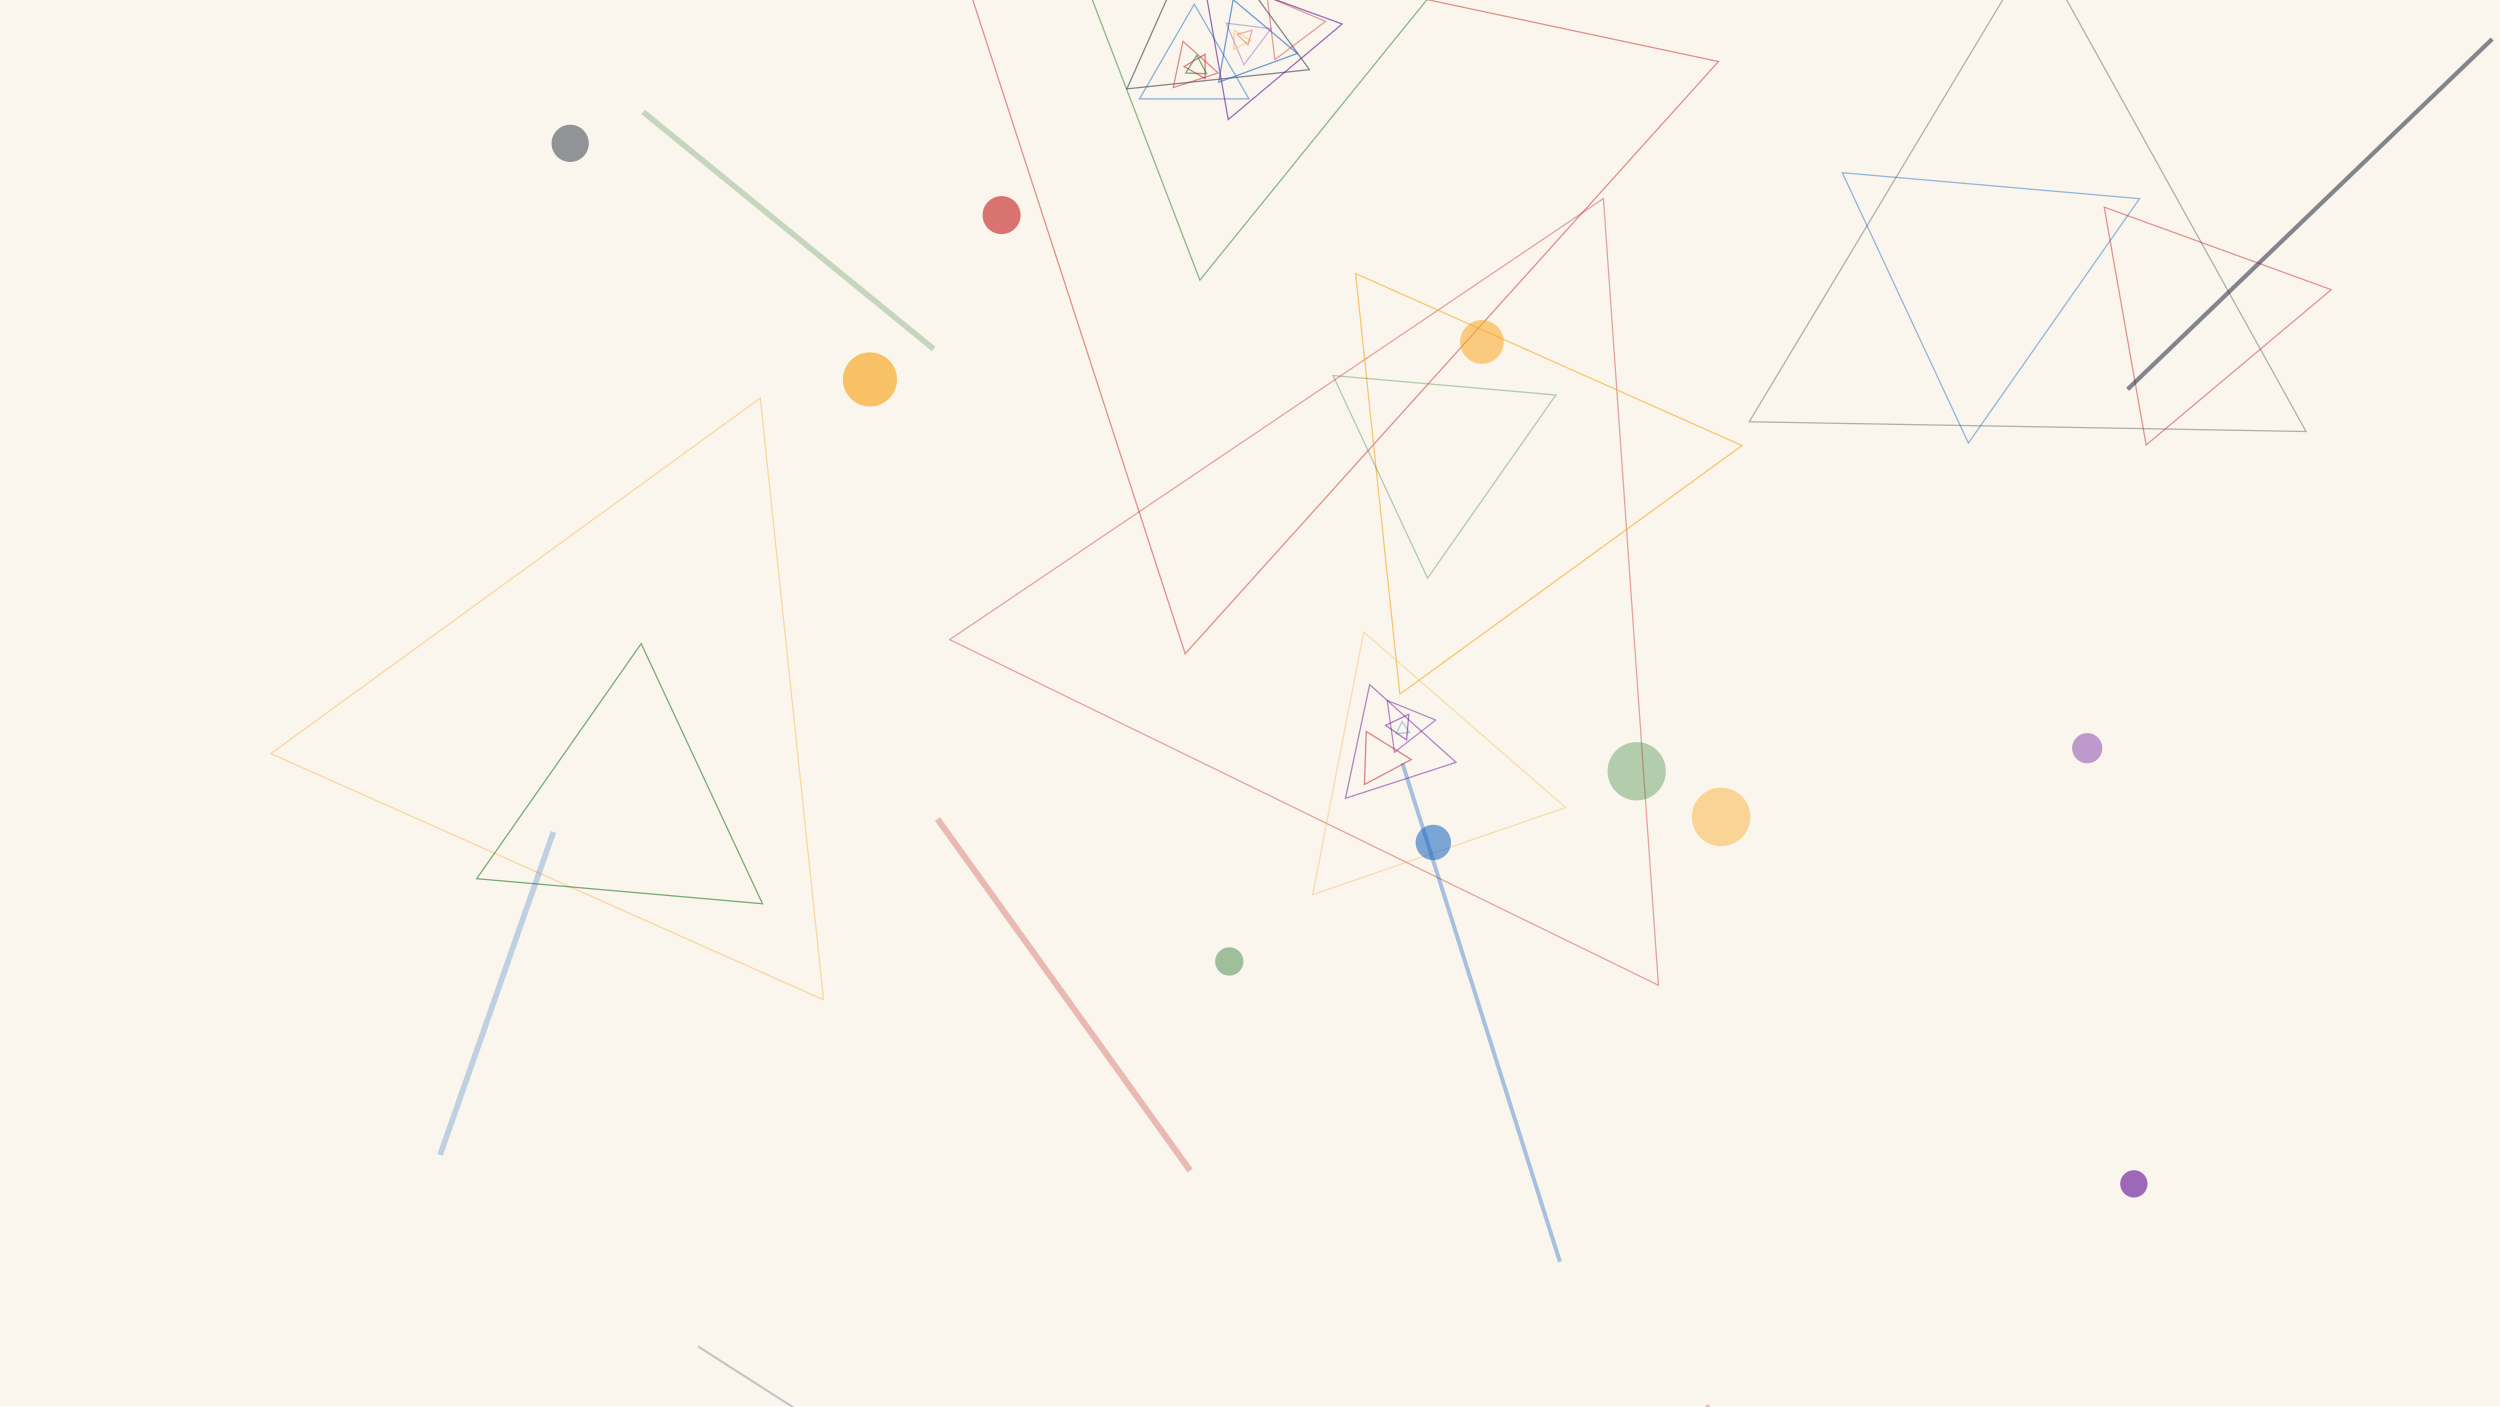
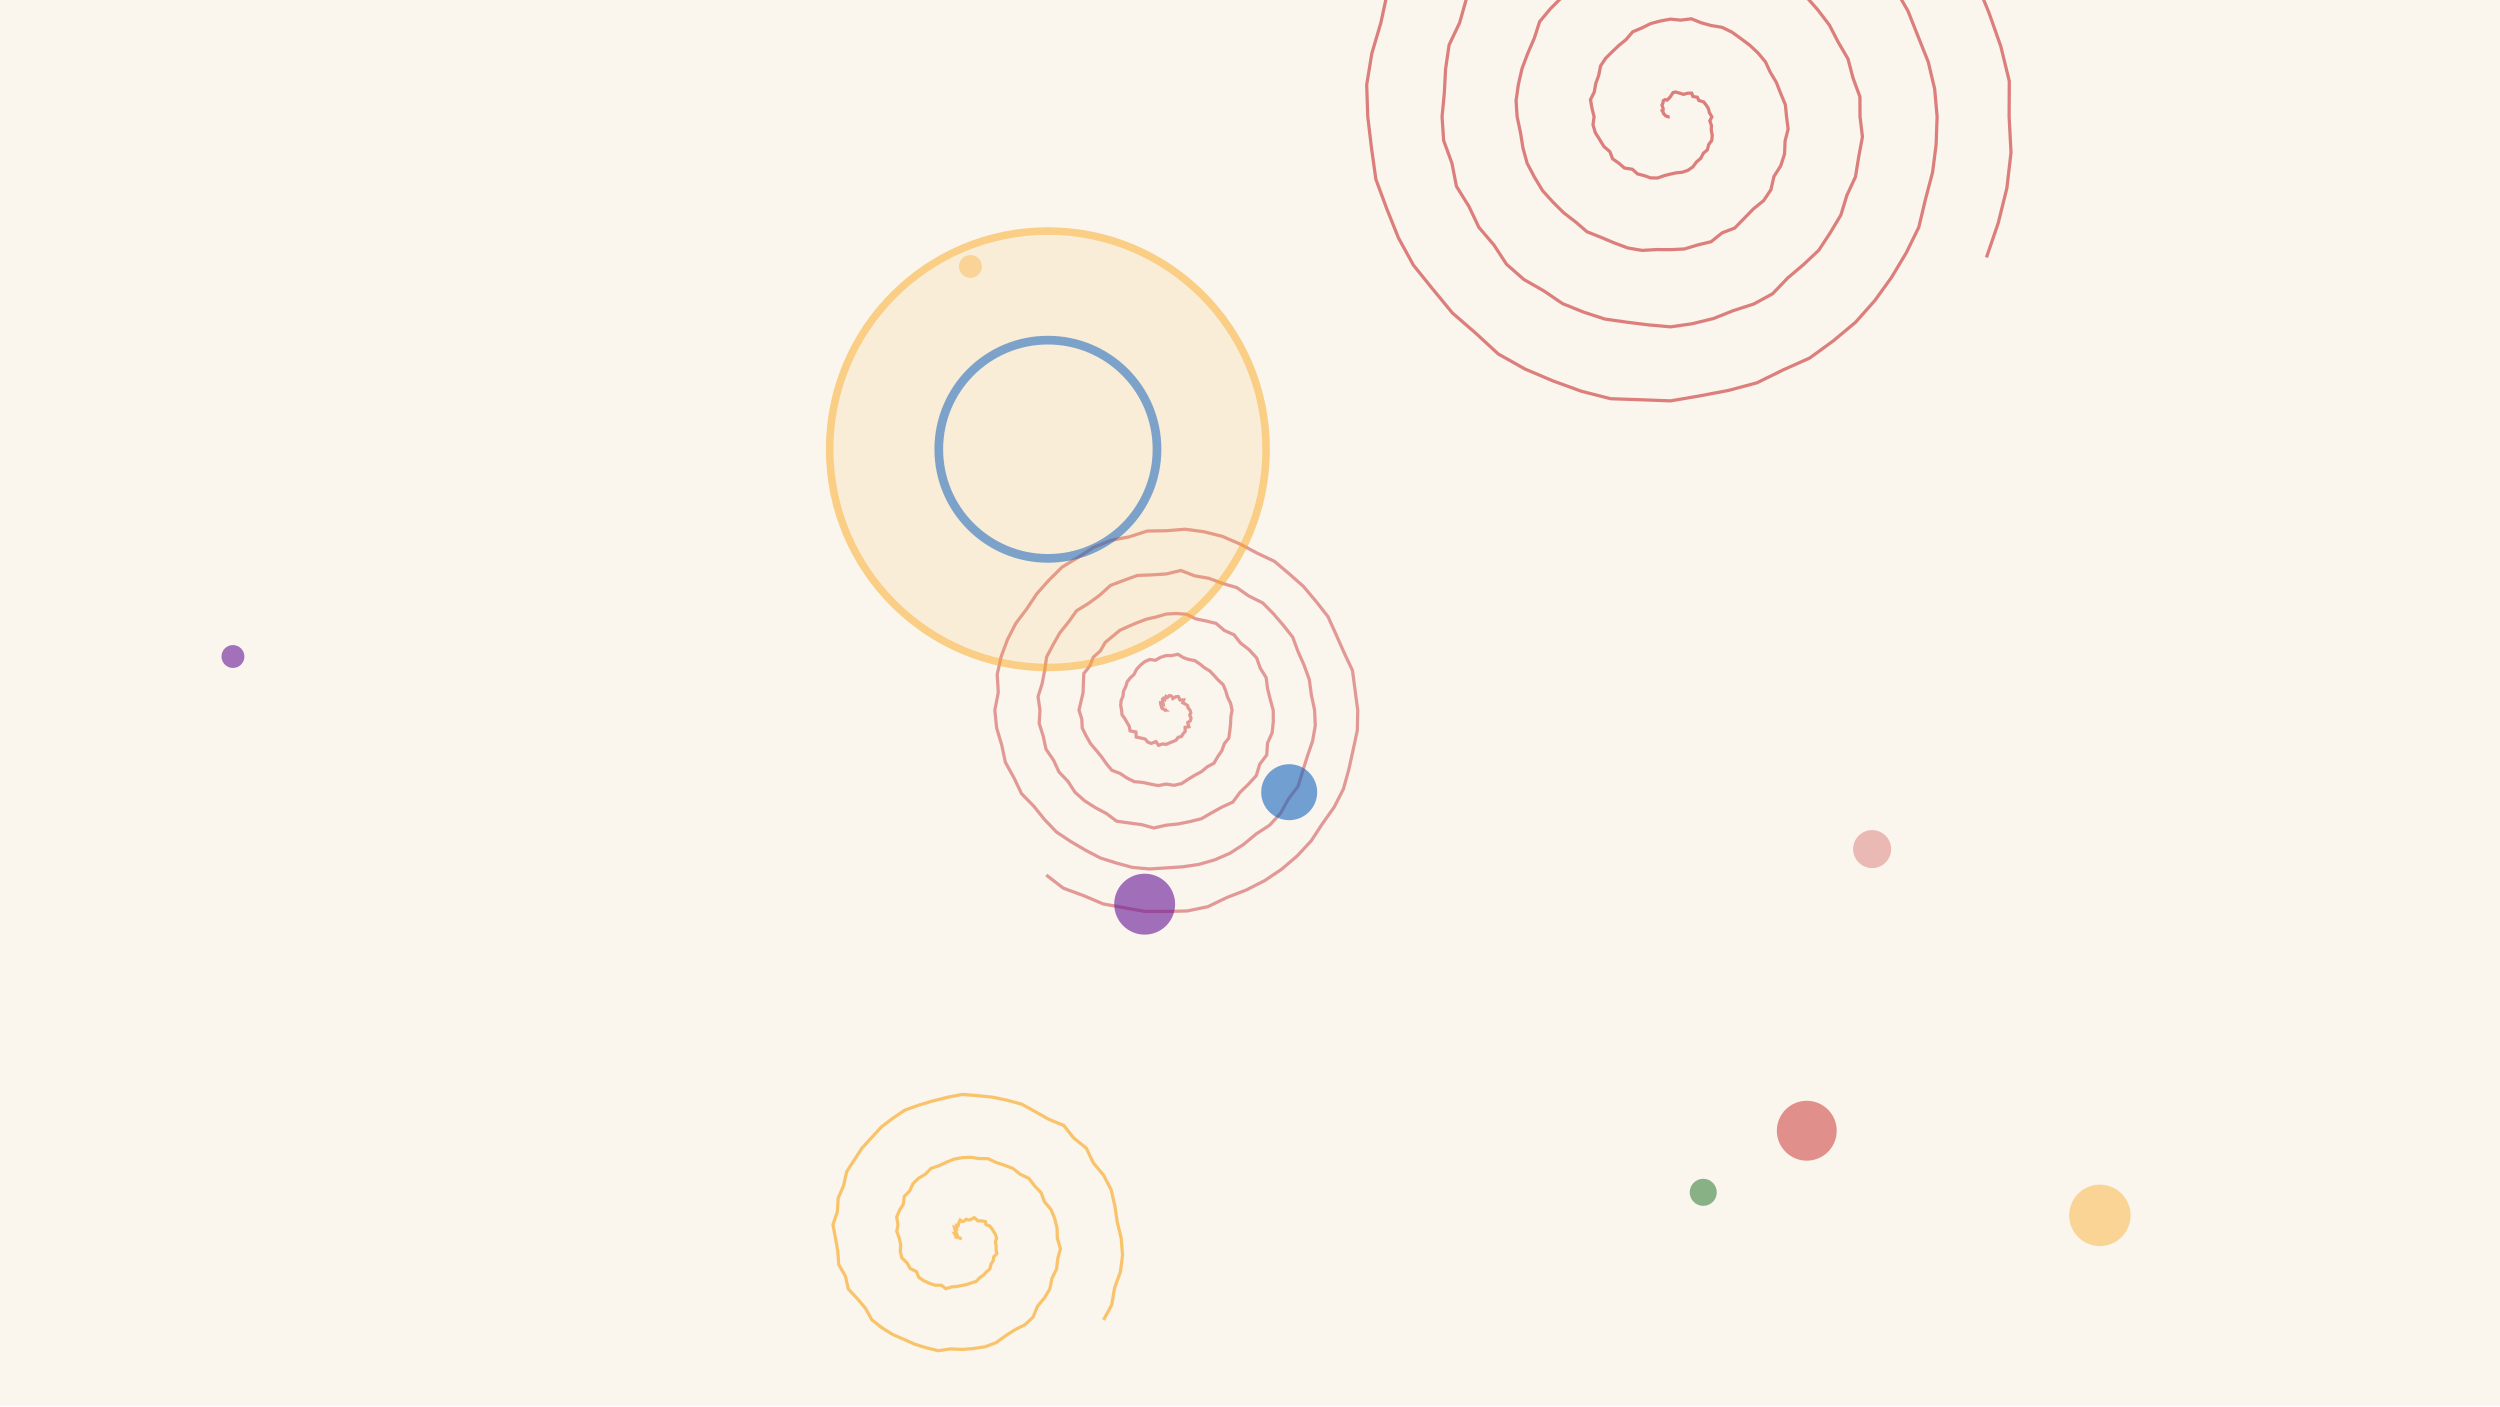
<svg xmlns="http://www.w3.org/2000/svg" viewBox="0 0 1920 1080" width="1920" height="1080">
  <rect width="1920" height="1080" fill="#FAF6EE" />
-   <g transform="rotate(149 960 540)">
-     <polygon points="1381.5,512.4 1613.8,914.8 1149.1,914.8" fill="none" stroke="#F9A825" stroke-width="1" opacity="0.40" transform="rotate(115 1381.46 780.6611)" />
-     <polygon points="1412.0,589.8 1522.2,780.6 1301.8,780.6" fill="none" stroke="#2E7D32" stroke-width="1" opacity="0.63" transform="rotate(96 1412.008 717.0167)" />
-     <polygon points="742.1,503.3 1048.1,1033.3 436.1,1033.3" fill="none" stroke="#C62828" stroke-width="1" opacity="0.50" transform="rotate(163 742.1239 856.5961)" />
-     <polygon points="714.1,797.7 864.4,1058.1 563.8,1058.1" fill="none" stroke="#2E7D32" stroke-width="1" opacity="0.54" transform="rotate(40 714.1363 971.2815)" />
-     <polygon points="717.0,918.8 787.5,1040.9 646.5,1040.9" fill="none" stroke="#0A1628" stroke-width="1" opacity="0.50" transform="rotate(85 716.9976 1000.167)" />
-     <polygon points="745.2,932.1 787.2,1004.9 703.2,1004.9" fill="none" stroke="#1565C0" stroke-width="1" opacity="0.49" transform="rotate(91 745.2184 980.6224)" />
-     <polygon points="747.0,960.8 765.2,992.2 728.9,992.2" fill="none" stroke="#C62828" stroke-width="1" opacity="0.52" transform="rotate(313 747.0397 981.7224)" />
-     <polygon points="742.3,968.9 751.7,985.1 733.0,985.1" fill="none" stroke="#C62828" stroke-width="1" opacity="0.59" transform="rotate(241 742.3197 979.6677)" />
-     <polygon points="743.8,970.5 751.8,984.4 735.8,984.4" fill="none" stroke="#2E7D32" stroke-width="1" opacity="0.63" transform="rotate(93 743.8155 979.7792)" />
-     <polygon points="692.3,908.3 749.3,1007.2 635.2,1007.2" fill="none" stroke="#6A1B9A" stroke-width="1" opacity="0.64" transform="rotate(51 692.2605 974.2148)" />
-     <polygon points="699.9,936.2 732.1,991.9 667.8,991.9" fill="none" stroke="#1565C0" stroke-width="1" opacity="0.61" transform="rotate(71 699.9421 973.3026)" />
-     <polygon points="699.2,958.4 716.5,988.4 681.9,988.4" fill="none" stroke="#6A1B9A" stroke-width="1" opacity="0.32" transform="rotate(278 699.2147 978.4241)" />
-     <polygon points="704.6,972.2 711.9,984.9 697.3,984.9" fill="none" stroke="#F9A825" stroke-width="1" opacity="0.43" transform="rotate(303 704.6028 980.6436)" />
-     <polygon points="699.1,973.7 705.0,983.9 693.3,983.9" fill="none" stroke="#C62828" stroke-width="1" opacity="0.35" transform="rotate(136 699.1439 980.5114)" />
-     <polygon points="666.3,942.2 690.7,984.4 642.0,984.4" fill="none" stroke="#C62828" stroke-width="1" opacity="0.43" transform="rotate(54 666.3355 970.3175)" />
-     <polygon points="273.3,272.2 487.2,642.5 59.5,642.5" fill="none" stroke="#0A1628" stroke-width="1" opacity="0.32" transform="rotate(212 273.3373 519.0835)" />
-     <polygon points="306.4,401.8 421.0,600.2 191.9,600.2" fill="none" stroke="#1565C0" stroke-width="1" opacity="0.45" transform="rotate(156 306.45 534.0633)" />
-     <polygon points="184.7,315.7 277.5,476.4 92.0,476.4" fill="none" stroke="#C62828" stroke-width="1" opacity="0.48" transform="rotate(291 184.739 422.8523)" />
-     <polygon points="821.0,192.2 1123.9,716.7 518.2,716.7" fill="none" stroke="#C62828" stroke-width="1" opacity="0.41" transform="rotate(117 821.0153 541.8785)" />
-     <polygon points="704.2,406.7 866.6,688.0 541.8,688.0" fill="none" stroke="#F9A825" stroke-width="1" opacity="0.63" transform="rotate(175 704.2092 594.2155)" />
-     <polygon points="735.4,533.1 821.3,681.8 649.5,681.8" fill="none" stroke="#2E7D32" stroke-width="1" opacity="0.36" transform="rotate(36 735.4085 632.2521)" />
-     <polygon points="881.7,307.2 984.4,485.1 779.0,485.1" fill="none" stroke="#F9A825" stroke-width="1" opacity="0.34" transform="rotate(312 881.6835 425.8239)" />
-     <polygon points="885.5,403.1 930.1,480.4 840.9,480.4" fill="none" stroke="#6A1B9A" stroke-width="1" opacity="0.52" transform="rotate(73 885.491 454.6389)" />
-     <polygon points="865.8,441.3 885.9,476.1 845.7,476.1" fill="none" stroke="#6A1B9A" stroke-width="1" opacity="0.49" transform="rotate(293 865.771 464.4816)" />
-     <polygon points="870.3,453.7 880.2,470.8 860.5,470.8" fill="none" stroke="#6A1B9A" stroke-width="1" opacity="0.56" transform="rotate(246 870.3273 465.1154)" />
-     <polygon points="869.8,456.4 875.0,465.4 864.7,465.4" fill="none" stroke="#1565C0" stroke-width="1" opacity="0.33" transform="rotate(327 869.8211 462.392)" />
-     <polygon points="895.9,428.3 916.3,463.6 875.6,463.6" fill="none" stroke="#C62828" stroke-width="1" opacity="0.57" transform="rotate(303 895.9346 451.8701)" />
+   <g transform="rotate(168 960 540)">
+     <polyline points="1023.4,548.1 1025.6,548.3 1024.7,548.2 1024.9,548.4 1025.2,548.6 1025.4,548.9 1026.9,550.1 1027.0,550.7 1026.6,550.8 1027.0,552.1 1027.3,553.5 1027.1,554.7 1026.2,554.5 1025.3,553.5 1025.1,556.9 1024.2,557.5 1023.3,556.4 1022.0,558.4 1021.1,557.5 1019.5,558.5 1018.3,558.2 1017.5,557.2 1017.2,555.8 1014.6,556.7 1012.8,556.4 1012.4,554.9 1012.1,553.5 1009.3,553.0 1010.5,551.0 1008.8,549.7 1007.3,548.1 1007.3,546.4 1006.2,544.3 1006.0,542.2 1007.2,540.6 1006.7,538.1 1007.7,536.2 1009.9,535.3 1009.7,532.0 1012.6,532.2 1013.2,529.1 1015.1,527.7 1016.9,525.8 1019.4,525.8 1021.6,523.9 1024.2,523.4 1026.8,523.0 1029.6,522.4 1032.2,523.3 1035.4,522.9 1036.8,526.1 1040.6,525.5 1043.1,527.1 1044.5,529.8 1047.5,531.2 1050.9,532.7 1050.3,536.5 1054.5,538.3 1054.4,541.7 1055.4,544.8 1056.4,548.1 1058.0,551.7 1057.6,555.2 1057.5,559.0 1056.4,562.5 1054.3,565.5 1053.1,569.2 1050.8,572.1 1048.9,575.6 1045.9,578.1 1042.6,580.0 1039.9,583.4 1036.4,585.9 1032.6,587.9 1028.4,588.8 1024.2,587.3 1019.9,588.7 1015.4,589.1 1011.1,588.2 1006.3,588.2 1002.9,584.9 999.1,582.6 994.7,580.8 991.5,577.5 988.6,573.9 985.1,570.6 982.6,566.6 980.2,562.4 977.2,558.1 976.3,553.2 975.9,548.1 974.6,542.9 974.6,537.6 976.6,532.7 977.9,527.5 979.6,522.4 981.5,517.1 985.8,513.6 988.7,508.8 992.8,504.9 996.7,500.6 1002.3,499.0 1007.3,496.3 1012.8,494.7 1018.3,492.8 1024.2,490.5 1030.2,490.4 1036.0,492.6 1042.1,492.7 1047.8,495.1 1053.3,497.6 1059.5,499.5 1064.4,503.4 1068.8,507.9 1074.5,511.6 1077.5,517.3 1080.0,523.2 1083.0,529.0 1086.2,534.9 1088.3,541.4 1090.0,548.1 1088.9,554.9 1089.6,562.0 1086.6,568.4 1083.7,574.6 1082.0,581.5 1080.1,588.8 1074.5,593.4 1070.4,599.5 1064.1,603.1 1059.1,608.7 1052.6,612.1 1046.1,615.5 1038.8,617.1 1031.5,618.5 1024.2,619.6 1016.6,619.7 1008.8,620.3 1001.1,619.1 993.5,616.9 987.3,612.0 980.0,608.8 972.7,605.3 967.8,598.8 961.1,593.9 957.5,586.6 952.1,580.2 947.8,572.9 946.7,564.6 943.8,556.6 944.5,548.1 944.2,539.7 943.7,531.0 945.4,522.5 948.1,514.2 953.2,507.2 955.7,498.4 962.4,492.6 966.9,484.5 974.2,479.3 981.7,474.6 988.7,468.4 997.6,466.4 1006.2,463.8 1015.0,460.9 1024.2,460.6 1033.3,460.7 1042.5,461.7 1052.3,461.6 1060.7,466.0 1069.7,469.2 1079.0,472.6 1085.5,480.0 1092.9,486.2 1099.9,493.1 1105.7,501.0 1109.2,510.2 1114.5,518.8 1116.7,528.5 1120.6,538.0 1120.6,548.1 1121.6,558.4 1118.9,568.3 1118.2,578.7 1113.1,587.7 1109.1,597.2 1105.4,607.2 1098.7,615.2 1091.7,623.1 1083.5,629.8 1075.5,637.1 1065.4,640.7 1055.6,645.1 1046.0,650.7 1035.1,652.4 1024.2,653.9 1013.2,652.0 1002.4,650.4 990.8,650.7 981.3,644.5 970.9,640.3 961.5,634.3 951.5,628.9 943.7,620.6 934.5,613.3 928.2,603.5 922.6,593.3 917.4,582.8 915.7,571.2 913.3,559.8 911.7,548.1 912.6,536.4 912.6,524.4 914.6,512.5 919.1,501.4 925.3,491.1 931.2,480.6 937.2,469.8 946.5,461.8 954.6,452.4 964.7,445.2 976.3,440.7 987.4,434.9 999.1,430.4 1011.5,427.9 1024.2,427.0 1036.8,427.8 1049.3,429.6 1062.1,431.5 1074.4,435.3 1085.9,441.2 1097.2,447.6 1107.2,455.9 1116.8,464.7 1126.0,474.1 1132.9,485.3 1138.9,497.1 1146.1,508.5 1149.2,521.5 1153.2,534.6 1153.2,548.1 1154.3,561.8 1152.8,575.5 1147.4,588.2 1145.3,602.0 1139.5,614.7 1132.0,626.5 1123.2,637.3 1112.7,646.4 1102.7,656.2 1091.4,664.5 1079.4,672.2 1066.0,676.9 1052.6,682.0 1038.5,684.5 1024.2,684.2 1009.7,685.7 995.5,682.9 981.0,681.0 967.2,676.1 954.0,669.6 942.1,661.1 930.9,651.7 919.1,642.7 910.0,631.0 901.2,619.1 894.2,606.0 887.6,592.5 884.4,577.8 881.3,563.1 877.8,548.1 879.0,532.9 880.2,517.5 883.7,502.5 890.0,488.4 896.4,474.3 903.6,460.5 913.4,448.4 924.9,437.8 936.0,426.8 948.9,417.7 962.7,410.2 977.4,404.3 992.7,400.2 1008.3,397.7 1024.2,393.8 1040.4,393.9 1056.3,396.9 1072.2,400.3 1087.2,406.4 1102.4,412.6 1115.8,422.0 1129.8,430.8 1140.5,443.4" fill="none" stroke="#C62828" stroke-width="2.5" opacity="0.45" />
+     <polyline points="551.1,913.4 552.6,913.6 551.7,913.6 553.3,914.3 554.1,915.0 554.4,915.6 555.3,916.9 555.2,917.6 555.8,919.3 555.0,919.6 554.7,920.6 555.0,923.5 554.1,924.6 553.3,926.6 551.9,927.1 550.5,926.4 549.0,927.2 547.3,928.5 544.7,931.1 542.6,931.1 540.8,930.1 539.0,929.2 537.2,928.1 533.9,928.3 530.8,927.7 530.4,925.0 527.2,923.7 526.6,921.1 523.2,919.2 521.8,916.4 520.7,913.4 520.6,910.2 519.4,906.7 521.6,904.0 521.1,900.3 522.0,896.9 522.1,892.7 523.3,888.9 526.2,886.4 528.1,882.6 531.6,880.7 534.4,877.3 538.1,875.3 541.7,872.1 546.0,870.3 550.5,869.8 555.0,870.3 559.6,870.3 564.6,870.1 570.0,869.4 575.2,870.6 579.6,873.3 584.4,875.7 587.5,880.0 593.3,882.2 596.7,886.7 600.7,891.0 601.6,896.8 605.3,901.7 607.3,907.4 609.5,913.4 610.0,919.6 607.9,925.6 608.1,932.1 607.9,938.9 603.8,944.1 601.3,950.3 597.8,955.9 594.9,962.7 589.9,967.6 584.0,971.4 578.0,975.1 571.6,978.4 565.3,983.2 558.0,984.6 550.5,986.5 542.8,986.9 534.9,986.7 527.4,984.3 519.2,983.6 512.5,979.1 505.4,975.4 497.5,972.3 490.8,967.1 485.1,960.8 479.5,954.4 474.5,947.2 470.4,939.4 468.4,930.8 465.5,922.3 464.0,913.4 462.3,904.1 463.3,894.8 464.1,885.3 468.3,876.8 470.7,867.3 475.5,858.9 482.3,852.0 486.7,842.5 493.9,835.5 502.9,830.9 511.3,825.3 520.0,819.5 530.2,817.9 539.9,813.0 550.5,812.7 561.2,811.8 571.7,813.5 582.2,815.8 593.2,817.5 603.5,821.6 612.8,827.5 622.0,833.9 631.6,840.3 638.5,849.4 646.0,858.2 652.4,868.0 658.4,878.3 662.3,889.6 665.6,901.3 666.3,913.4 665.7,925.5 665.7,937.9 663.9,950.2 659.6,961.9 654.3,973.3 647.5,983.9 640.2,994.2 633.6,1005.7 623.4,1013.7 612.5,1020.8 601.5,1027.9 589.7,1034.1 576.8,1037.3 563.9,1040.7 550.5,1042.0 536.9,1042.4 522.8,1043.5 509.3,1040.0 495.9,1036.0 483.3,1029.8 471.7,1021.7 459.2,1014.7 449.0,1004.7 438.7,994.6 430.0,982.9 422.8,970.2 416.5,956.9 412.6,942.7 407.9,928.4 407.2,913.4 405.0,898.1 408.1,883.1 409.5,867.6 415.5,853.2 421.1,838.7 430.5,826.2 438.2,812.3 449.0,800.7 460.4,789.4 474.1,781.1 488.2,773.5 502.0,764.1 517.8,759.4 534.1,757.7 550.5,754.9 567.2,754.4 584.0,755.5 600.2,760.5 616.1,766.0 632.2,771.9 647.0,780.5 661.4,790.2 673.4,802.7 686.6,814.5 697.2,828.7 703.6,845.2 712.1,860.9 716.2,878.1 722.4,895.3 722.1,913.4 724.7,931.7 722.1,949.8 716.6,967.3 711.8,985.2 705.3,1002.7 693.9,1017.6 685.0,1034.5 671.4,1047.7 657.8,1061.1 641.8,1071.5 625.1,1080.9 607.0,1087.3 589.3,1095.9 569.8,1097.2 550.5,1099.8 530.7,1101.9 511.4,1097.1 492.1,1093.1 472.8,1087.8 453.8,1080.9 437.1,1069.4 420.6,1057.6 406.6,1042.9 391.8,1028.7 380.3,1011.6 368.9,994.2 361.6,974.7 355.2,954.9 351.7,934.3 348.1,913.4 347.6,892.0 350.2,870.8 355.4,850.0 362.5,829.7 372.2,810.5 381.6,790.7 395.1,773.5 410.1,757.4 426.4,742.6 444.3,729.4 464.0,719.0 484.4,709.9 506.2,705.2 528.0,699.7 550.5,698.5 573.0,699.0 595.8,699.9 618.0,705.5 640.5,711.1 661.3,721.4 681.0,733.7 700.1,747.1 717.8,762.7 731.4,781.9 745.6,800.7 756.5,821.6 767.3,842.9 774.2,865.8 778.3,889.4 781.8,913.4 780.1,937.5 777.9,961.7 773.6,985.9 764.7,1008.7 753.0,1030.3 742.8,1053.1 726.2,1071.6 710.0,1090.5 691.6,1107.6 670.4,1121.1 648.4,1133.2 625.5,1144.2 600.9,1150.6 576.0,1156.6 550.5,1158.5 524.7,1158.6 499.1,1155.1 473.6,1149.9 449.2,1140.9 425.6,1129.7 403.9,1115.1 382.7,1099.7 362.0,1083.1 345.9,1062.0 329.8,1040.8 316.6,1017.5 305.9,992.8 299.3,966.8 294.6,940.3 291.1,913.4 290.3,886.0 296.1,859.3 300.4,832.1 309.2,806.0 321.3,781.1 335.6,757.2" fill="none" stroke="#C62828" stroke-width="2.5" opacity="0.58" />
+     <polyline points="1262.2,183.9 1263.6,184.1 1263.1,184.2 1263.1,184.4 1265.8,185.7 1265.4,186.1 1266.2,187.2 1266.6,188.4 1265.0,187.6 1265.1,188.6 1265.8,191.0 1265.8,193.2 1264.3,192.0 1263.9,194.6 1262.7,194.1 1261.7,196.1 1260.2,198.0 1259.0,196.5 1257.6,196.5 1255.6,197.6 1254.2,196.8 1252.5,196.5 1249.4,197.5 1248.1,196.1 1247.1,194.5 1244.3,193.9 1241.6,192.8 1241.6,190.4 1239.0,188.7 1237.8,186.4 1236.9,183.9 1236.0,181.2 1235.8,178.4 1237.3,176.0 1237.3,173.1 1238.0,170.3 1238.1,166.8 1240.8,165.1 1242.0,162.1 1244.2,159.8 1245.8,156.4 1248.7,154.9 1251.6,152.8 1254.8,151.5 1258.0,149.3 1261.7,149.0 1265.4,148.5 1269.2,148.5 1273.1,148.6 1277.2,149.1 1282.0,148.7 1284.8,152.0 1289.5,153.0 1293.4,155.3 1297.2,158.1 1300.5,161.5 1301.3,166.2 1305.6,169.6 1307.0,174.3 1310.1,178.8 1310.3,183.9 1308.9,188.9 1308.9,193.9 1309.7,199.5 1307.7,204.4 1307.5,210.3 1304.3,214.9 1300.5,218.9 1298.4,224.7 1293.6,227.9 1289.9,232.8 1284.9,236.0 1279.2,237.9 1273.9,241.4 1267.8,242.1 1261.7,243.5 1255.3,244.7 1248.8,244.5 1242.3,243.4 1236.2,241.1 1229.5,239.6 1224.1,235.5 1218.3,232.1 1212.4,228.3 1208.0,222.9 1202.0,218.3 1198.9,211.8 1195.1,205.5 1194.0,198.3 1190.4,191.4 1189.0,183.9 1188.8,176.2 1190.2,168.7 1189.5,160.4 1193.1,153.4 1195.7,145.8 1200.6,139.5 1203.9,131.9 1209.5,125.9 1215.9,120.9 1221.0,113.4 1228.3,109.0 1236.6,106.8 1244.6,103.8 1252.9,100.1 1261.7,98.8 1270.6,99.3 1279.4,100.4 1288.0,102.7 1297.6,103.3 1305.9,107.3 1314.0,111.8 1321.6,117.3 1329.4,122.9 1336.3,129.6 1342.6,137.2 1345.4,146.6 1350.0,155.2 1355.3,164.0 1355.4,174.0 1358.6,183.9 1357.2,193.9 1356.8,204.1 1356.6,214.7 1351.2,223.8 1348.4,233.9 1342.3,242.5 1337.8,252.4 1330.2,260.0 1322.5,267.7 1313.7,274.0 1304.7,280.4 1294.6,285.2 1284.1,289.4 1272.9,290.9 1261.7,291.8 1250.3,292.2 1238.7,292.0 1227.6,288.7 1216.6,285.2 1205.9,280.5 1195.4,275.1 1186.5,267.3 1177.6,259.5 1167.3,252.4 1161.9,241.5 1154.0,231.8 1151.2,219.8 1145.3,208.6 1142.0,196.5 1141.8,183.9 1142.6,171.4 1142.2,158.5 1143.9,145.6 1148.2,133.4 1155.1,122.3 1160.0,110.0 1168.5,100.0" fill="none" stroke="#F9A825" stroke-width="2.5" opacity="0.65" />
  </g>
-   <line x1="1077" y1="586" x2="1198" y2="969" stroke="#1565C0" stroke-width="3.1" opacity="0.37" />
-   <line x1="1311" y1="1079" x2="1420" y2="1368" stroke="#C62828" stroke-width="2.9" opacity="0.33" />
-   <line x1="494" y1="86" x2="717" y2="268" stroke="#2E7D32" stroke-width="4.4" opacity="0.26" />
-   <line x1="536" y1="1034" x2="825" y2="1219" stroke="#0A1628" stroke-width="1.6" opacity="0.23" />
-   <line x1="720" y1="629" x2="914" y2="899" stroke="#C62828" stroke-width="4.8" opacity="0.30" />
-   <line x1="1914" y1="30" x2="1634" y2="299" stroke="#0A1628" stroke-width="3.3" opacity="0.50" />
-   <line x1="425" y1="639" x2="338" y2="887" stroke="#1565C0" stroke-width="4.4" opacity="0.26" />
-   <circle cx="1257.0" cy="592.3" r="22.4" fill="#2E7D32" opacity="0.35" />
-   <circle cx="1100.8" cy="647.0" r="13.6" fill="#1565C0" opacity="0.56" />
-   <circle cx="1603.0" cy="574.6" r="11.6" fill="#6A1B9A" opacity="0.42" />
-   <circle cx="769.2" cy="165.2" r="14.6" fill="#C62828" opacity="0.64" />
-   <circle cx="437.9" cy="110.1" r="14.3" fill="#0A1628" opacity="0.44" />
-   <circle cx="944.1" cy="738.4" r="10.9" fill="#2E7D32" opacity="0.45" />
-   <circle cx="668.1" cy="291.4" r="20.8" fill="#F9A825" opacity="0.68" />
-   <circle cx="1638.8" cy="909.2" r="10.5" fill="#6A1B9A" opacity="0.65" />
-   <circle cx="1321.8" cy="627.4" r="22.5" fill="#F9A825" opacity="0.44" />
-   <circle cx="1138.1" cy="262.6" r="16.8" fill="#F9A825" opacity="0.55" />
+   <circle cx="804.783" cy="345.033" r="167.6" fill="#F9A825" fill-opacity="0.22" stroke="#F9A825" stroke-width="5.8" opacity="0.52" />
+   <circle cx="804.783" cy="345.033" r="83.8" fill="none" fill-opacity="0.00" stroke="#1565C0" stroke-width="6.7" opacity="0.55" />
+   <circle cx="1308.1" cy="915.7" r="10.4" fill="#2E7D32" opacity="0.56" />
+   <circle cx="178.9" cy="504.2" r="8.8" fill="#6A1B9A" opacity="0.61" />
+   <circle cx="879.1" cy="694.4" r="23.4" fill="#6A1B9A" opacity="0.62" />
+   <circle cx="745.3" cy="204.6" r="8.8" fill="#F9A825" opacity="0.36" />
+   <circle cx="1437.8" cy="652.1" r="14.6" fill="#C62828" opacity="0.30" />
+   <circle cx="1612.7" cy="933.4" r="23.6" fill="#F9A825" opacity="0.44" />
+   <circle cx="990.1" cy="608.4" r="21.5" fill="#1565C0" opacity="0.60" />
+   <circle cx="1387.6" cy="868.4" r="23.0" fill="#C62828" opacity="0.50" />
</svg>
